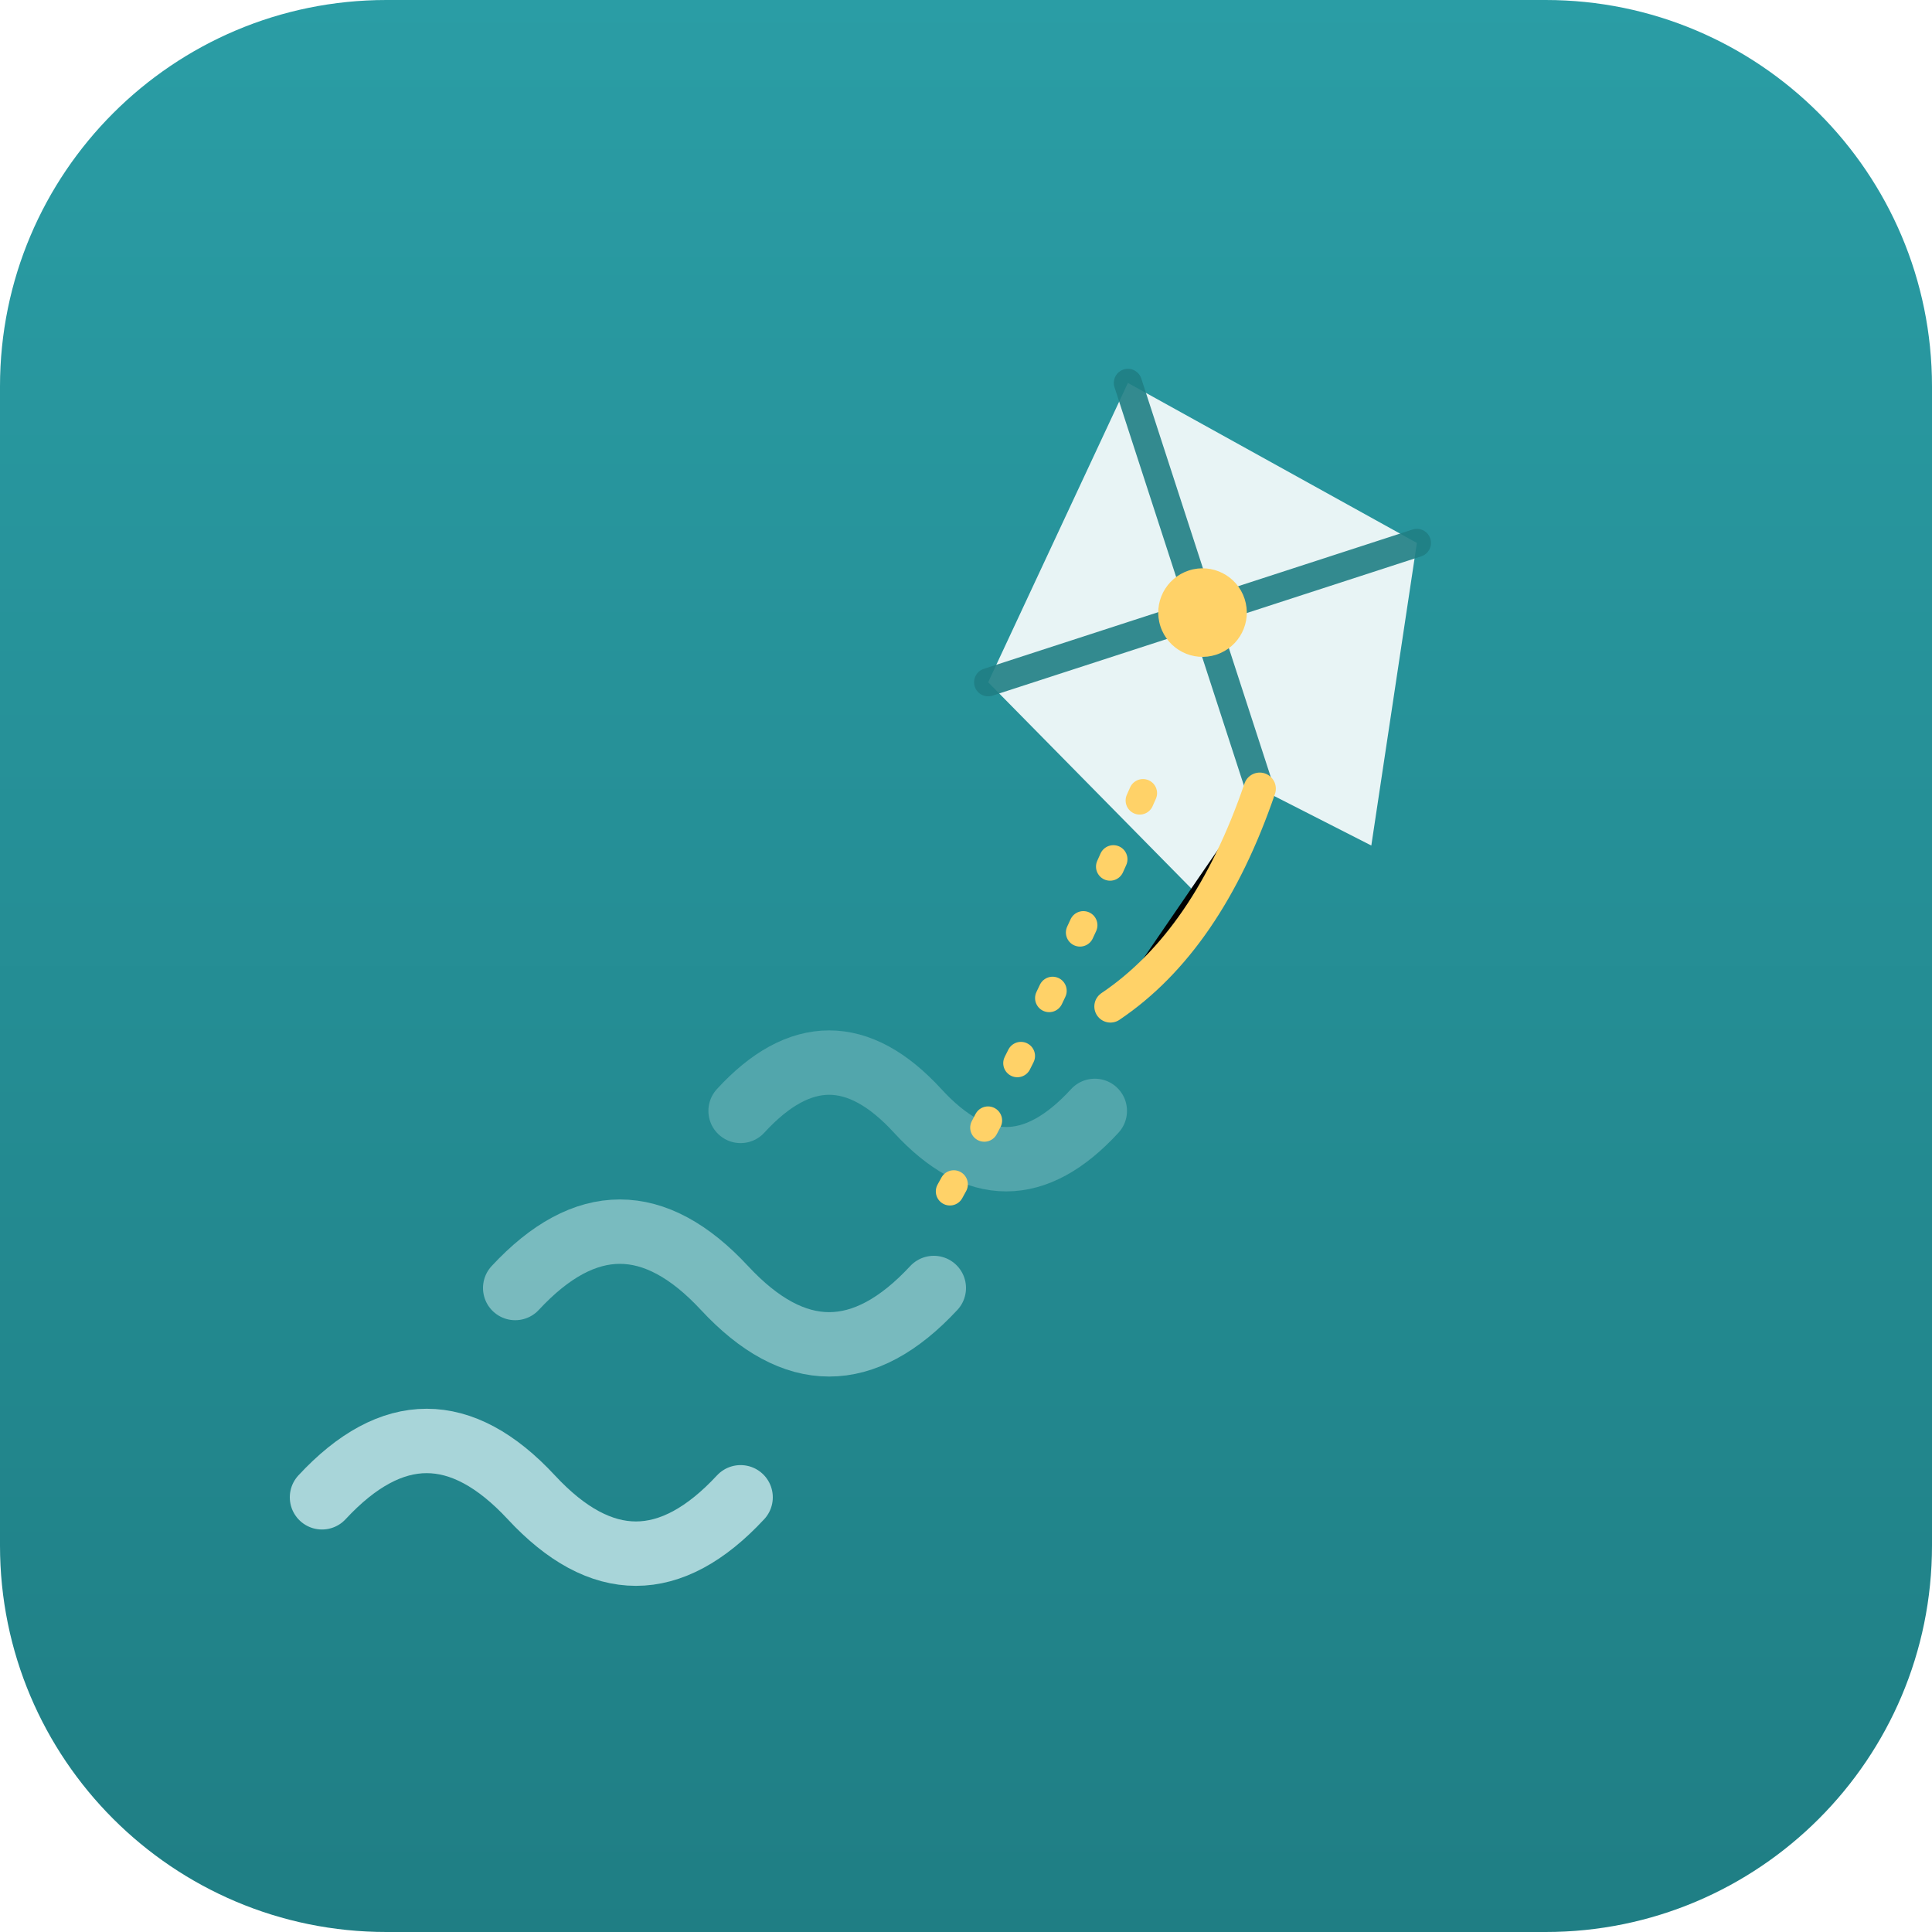
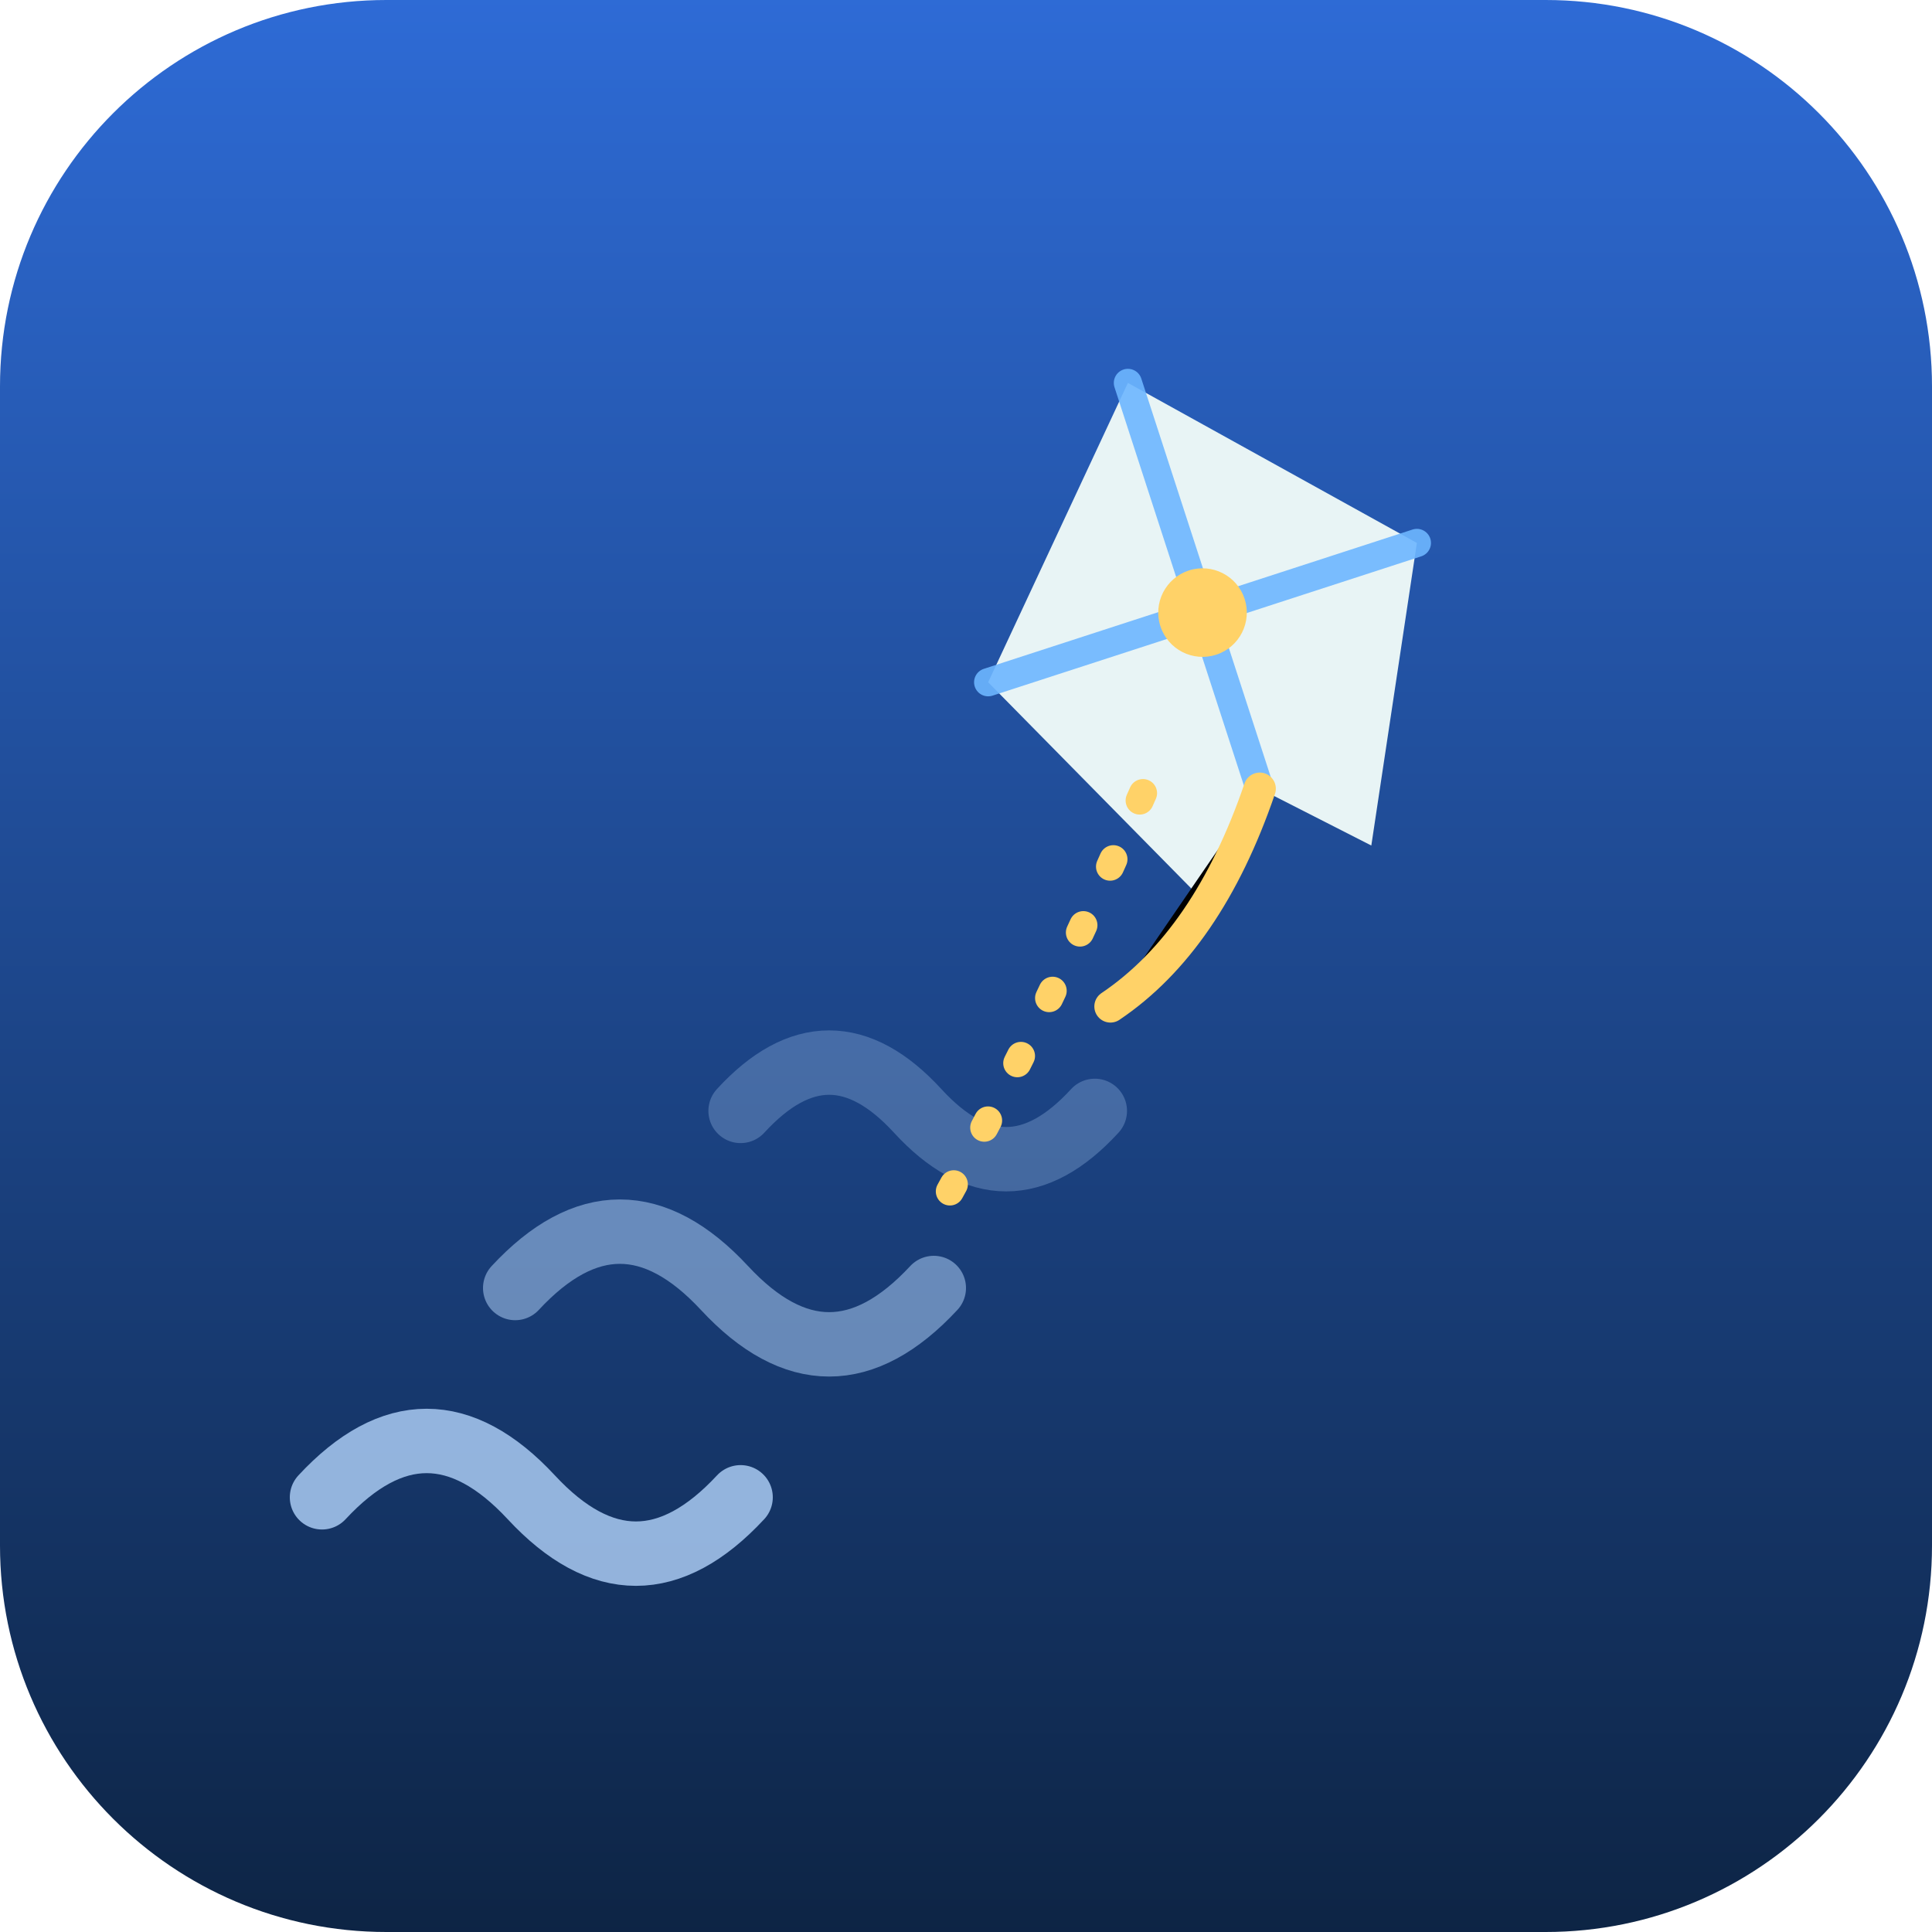
<svg xmlns="http://www.w3.org/2000/svg" viewBox="0 0 240 240" width="240" height="240">
  <defs>
    <linearGradient id="tl2" x1="0" y1="0" x2="0" y2="1">
-       <stop offset="0" stop-color="#2a9da5" />
-       <stop offset="1" stop-color="#1f7e84" />
+       <stop offset="0" stop-color="#2e6bd6" />
+       <stop offset="1" stop-color="#0d2444" />
    </linearGradient>
  </defs>
  <rect width="240" height="240" rx="48" fill="url(#tl2)" />
-   <g stroke="#bfe3e6" stroke-width="8" fill="none" stroke-linecap="round">
+   <g stroke="#a9caf2" stroke-width="8" fill="none" stroke-linecap="round">
    <path d="M40,186 q13,-14 26,0 q13,14 26,0" opacity="0.85" />
    <path d="M64,160 q13,-14 26,0 q13,14 26,0" opacity="0.55" />
    <path d="M92,138 q11,-12 22,0 q11,12 22,0" opacity="0.3" />
  </g>
  <g transform="translate(150,78) rotate(-18)">
    <path d="M0,-32 L28,-2 L11,32 L0,21 L-11,32 L-28,-2 Z" fill="#e8f4f5" />
-     <path d="M0,-32 L0,21 M-28,-2 L28,-2" stroke="#1f7e84" stroke-width="3.5" stroke-linecap="round" opacity="0.9" />
+     <path d="M0,-32 L0,21 M-28,-2 L28,-2" stroke="#6db6ff" stroke-width="3.5" stroke-linecap="round" opacity="0.9" />
    <circle cx="0" cy="-2" r="5.5" fill="#ffd268" />
    <path d="M0,21 q-12,16 -26,20" stroke="#ffd268" stroke-width="4" stroke-linecap="round" />
  </g>
  <path d="M118,148 C 128,130 136,112 144,94" stroke="#ffd268" stroke-width="3.5" stroke-dasharray="1 8" stroke-linecap="round" fill="none" />
</svg>
